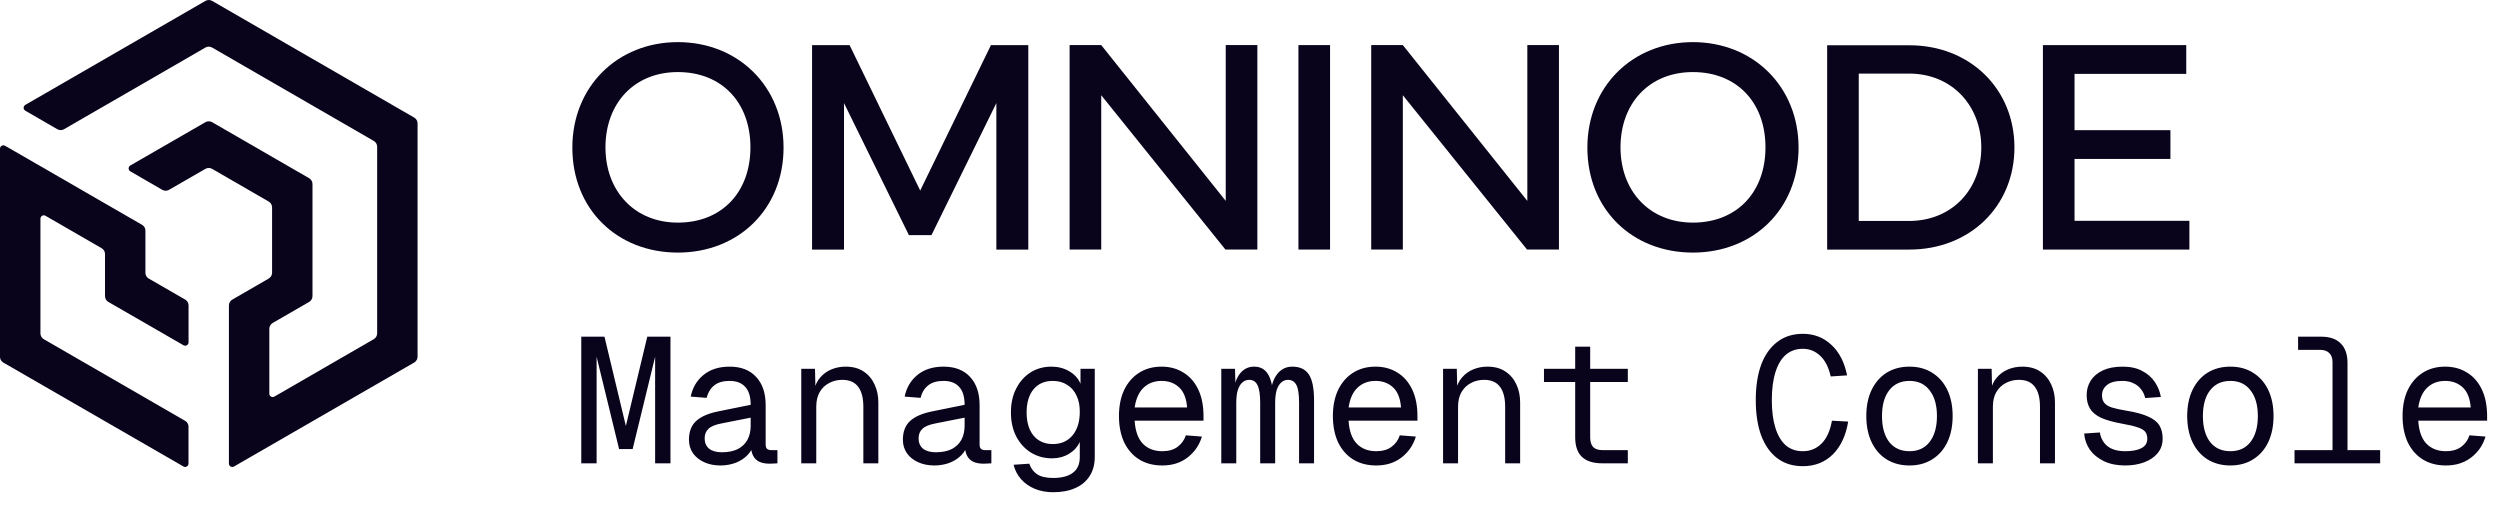
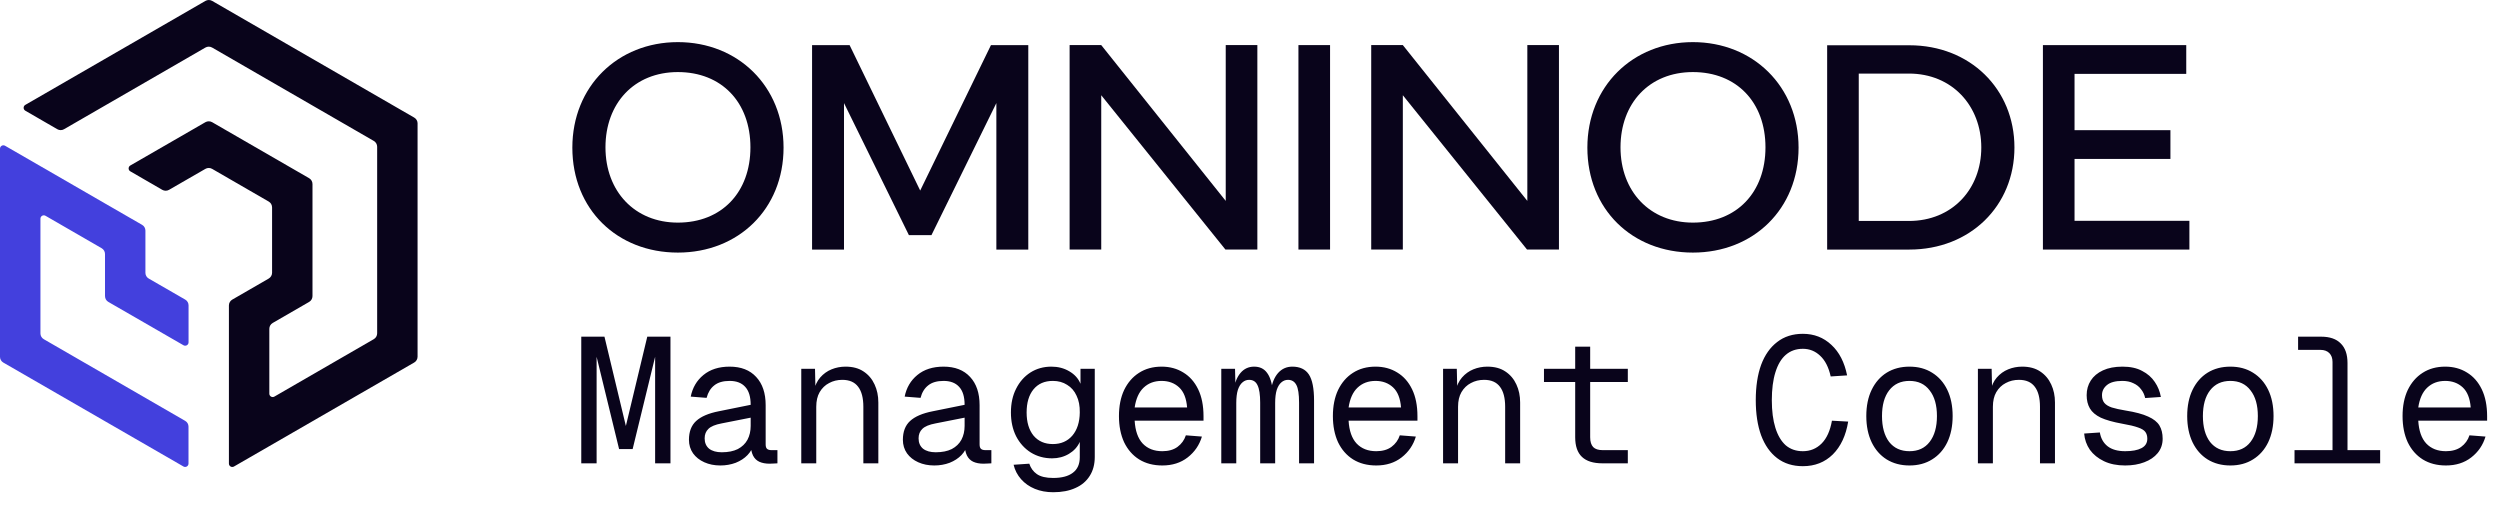
<svg xmlns="http://www.w3.org/2000/svg" viewBox="0 0 1009 208" fill="none">
  <path d="M249.864 181.24L240.216 141.64H240.792V187H234.6V135.88H243.96L254.04 177.928H251.16L261.24 135.88H270.6V187H264.408V141.64H264.984L255.336 181.24H249.864ZM290.732 187.864C288.332 187.864 286.172 187.432 284.252 186.568C282.332 185.704 280.82 184.504 279.716 182.968C278.612 181.384 278.06 179.56 278.06 177.496C278.06 174.232 279.02 171.712 280.94 169.936C282.908 168.112 285.98 166.792 290.156 165.976L302.972 163.384C302.972 160.12 302.228 157.696 300.74 156.112C299.3 154.528 297.212 153.736 294.476 153.736C291.836 153.736 289.772 154.336 288.284 155.536C286.796 156.688 285.764 158.368 285.188 160.576L278.78 160.072C279.5 156.472 281.204 153.568 283.892 151.36C286.628 149.104 290.156 147.976 294.476 147.976C299.084 147.976 302.66 149.368 305.204 152.152C307.748 154.888 309.02 158.68 309.02 163.528V179.368C309.02 180.232 309.212 180.832 309.596 181.168C309.98 181.504 310.556 181.672 311.324 181.672H313.772V187C313.484 187.048 313.028 187.072 312.404 187.072C311.78 187.12 311.18 187.144 310.604 187.144C308.972 187.144 307.58 186.88 306.428 186.352C305.324 185.824 304.484 184.984 303.908 183.832C303.332 182.632 303.02 181.096 302.972 179.224H304.124C303.788 180.856 302.972 182.344 301.676 183.688C300.428 184.984 298.844 186.016 296.924 186.784C295.004 187.504 292.94 187.864 290.732 187.864ZM291.308 182.536C293.9 182.536 296.06 182.104 297.788 181.24C299.516 180.328 300.812 179.08 301.676 177.496C302.54 175.864 302.972 173.992 302.972 171.88V168.568L291.308 170.872C288.716 171.352 286.916 172.096 285.908 173.104C284.9 174.064 284.396 175.336 284.396 176.92C284.396 178.696 284.996 180.088 286.196 181.096C287.444 182.056 289.148 182.536 291.308 182.536ZM323.392 187V148.84H328.936L329.152 158.56L328.432 157.912C328.912 155.656 329.776 153.808 331.024 152.368C332.32 150.88 333.856 149.776 335.632 149.056C337.408 148.336 339.28 147.976 341.248 147.976C344.176 147.976 346.6 148.624 348.52 149.92C350.488 151.216 351.976 152.968 352.984 155.176C353.992 157.336 354.496 159.76 354.496 162.448V187H348.448V164.176C348.448 160.624 347.752 157.936 346.36 156.112C344.968 154.24 342.832 153.304 339.952 153.304C337.984 153.304 336.208 153.736 334.624 154.6C333.04 155.416 331.768 156.64 330.808 158.272C329.896 159.856 329.44 161.824 329.44 164.176V187H323.392ZM377.076 187.864C374.676 187.864 372.516 187.432 370.596 186.568C368.676 185.704 367.164 184.504 366.06 182.968C364.956 181.384 364.404 179.56 364.404 177.496C364.404 174.232 365.364 171.712 367.284 169.936C369.252 168.112 372.324 166.792 376.5 165.976L389.316 163.384C389.316 160.12 388.572 157.696 387.084 156.112C385.644 154.528 383.556 153.736 380.82 153.736C378.18 153.736 376.116 154.336 374.628 155.536C373.14 156.688 372.108 158.368 371.532 160.576L365.124 160.072C365.844 156.472 367.548 153.568 370.236 151.36C372.972 149.104 376.5 147.976 380.82 147.976C385.428 147.976 389.004 149.368 391.548 152.152C394.092 154.888 395.364 158.68 395.364 163.528V179.368C395.364 180.232 395.556 180.832 395.94 181.168C396.324 181.504 396.9 181.672 397.668 181.672H400.116V187C399.828 187.048 399.372 187.072 398.748 187.072C398.124 187.12 397.524 187.144 396.948 187.144C395.316 187.144 393.924 186.88 392.772 186.352C391.668 185.824 390.828 184.984 390.252 183.832C389.676 182.632 389.364 181.096 389.316 179.224H390.468C390.132 180.856 389.316 182.344 388.02 183.688C386.772 184.984 385.188 186.016 383.268 186.784C381.348 187.504 379.284 187.864 377.076 187.864ZM377.652 182.536C380.244 182.536 382.404 182.104 384.132 181.24C385.86 180.328 387.156 179.08 388.02 177.496C388.884 175.864 389.316 173.992 389.316 171.88V168.568L377.652 170.872C375.06 171.352 373.26 172.096 372.252 173.104C371.244 174.064 370.74 175.336 370.74 176.92C370.74 178.696 371.34 180.088 372.54 181.096C373.788 182.056 375.492 182.536 377.652 182.536ZM425.072 198.664C422.336 198.664 419.864 198.208 417.656 197.296C415.448 196.384 413.6 195.088 412.112 193.408C410.624 191.728 409.616 189.784 409.088 187.576L415.424 187.144C416 188.92 417.008 190.312 418.448 191.32C419.936 192.376 422.144 192.904 425.072 192.904C428.528 192.904 431.168 192.208 432.992 190.816C434.864 189.424 435.8 187.336 435.8 184.552V178.36C434.888 180.376 433.424 181.984 431.408 183.184C429.392 184.384 427.136 184.984 424.64 184.984C421.424 184.984 418.544 184.192 416 182.608C413.504 181.024 411.536 178.84 410.096 176.056C408.704 173.272 408.008 170.08 408.008 166.48C408.008 162.832 408.704 159.64 410.096 156.904C411.488 154.12 413.408 151.936 415.856 150.352C418.352 148.768 421.184 147.976 424.352 147.976C427.04 147.976 429.44 148.6 431.552 149.848C433.712 151.096 435.224 152.776 436.088 154.888V148.84H441.848V184.408C441.848 187.384 441.176 189.928 439.832 192.04C438.488 194.2 436.568 195.832 434.072 196.936C431.576 198.088 428.576 198.664 425.072 198.664ZM424.928 179.224C428.192 179.224 430.808 178.096 432.776 175.84C434.744 173.536 435.752 170.416 435.8 166.48C435.848 163.84 435.416 161.584 434.504 159.712C433.64 157.792 432.368 156.328 430.688 155.32C429.056 154.264 427.136 153.736 424.928 153.736C421.568 153.736 418.952 154.888 417.08 157.192C415.256 159.448 414.344 162.544 414.344 166.48C414.344 170.416 415.28 173.536 417.152 175.84C419.072 178.096 421.664 179.224 424.928 179.224ZM469.107 187.864C465.507 187.864 462.387 187.048 459.747 185.416C457.155 183.784 455.139 181.48 453.699 178.504C452.307 175.48 451.611 171.952 451.611 167.92C451.611 163.888 452.307 160.384 453.699 157.408C455.139 154.432 457.131 152.128 459.675 150.496C462.267 148.816 465.315 147.976 468.819 147.976C472.131 147.976 475.059 148.768 477.603 150.352C480.147 151.888 482.139 154.144 483.579 157.12C485.019 160.096 485.739 163.72 485.739 167.992V169.792H457.947C458.187 173.872 459.267 176.944 461.187 179.008C463.155 181.072 465.795 182.104 469.107 182.104C471.603 182.104 473.643 181.528 475.227 180.376C476.859 179.176 477.987 177.616 478.611 175.696L485.091 176.2C484.083 179.608 482.163 182.416 479.331 184.624C476.547 186.784 473.139 187.864 469.107 187.864ZM457.947 164.464H479.115C478.827 160.768 477.747 158.056 475.875 156.328C474.003 154.6 471.651 153.736 468.819 153.736C465.891 153.736 463.467 154.648 461.547 156.472C459.675 158.248 458.475 160.912 457.947 164.464ZM492.911 187V148.84H498.455L498.671 157.336L497.951 157.192C498.383 154.36 499.295 152.128 500.687 150.496C502.127 148.816 503.951 147.976 506.159 147.976C508.415 147.976 510.143 148.792 511.343 150.424C512.591 152.056 513.359 154.456 513.647 157.624H512.927C513.359 154.648 514.319 152.296 515.807 150.568C517.343 148.84 519.263 147.976 521.567 147.976C524.639 147.976 526.871 149.032 528.263 151.144C529.655 153.256 530.351 156.76 530.351 161.656V187H524.303V162.52C524.303 159.112 523.943 156.736 523.223 155.392C522.503 154 521.375 153.304 519.839 153.304C518.831 153.304 517.943 153.64 517.175 154.312C516.407 154.936 515.783 155.944 515.303 157.336C514.871 158.728 514.655 160.504 514.655 162.664V187H508.607V162.52C508.607 159.256 508.247 156.904 507.527 155.464C506.855 154.024 505.727 153.304 504.143 153.304C503.135 153.304 502.247 153.64 501.479 154.312C500.711 154.936 500.087 155.944 499.607 157.336C499.175 158.728 498.959 160.504 498.959 162.664V187H492.911ZM555.451 187.864C551.851 187.864 548.731 187.048 546.091 185.416C543.499 183.784 541.483 181.48 540.043 178.504C538.651 175.48 537.955 171.952 537.955 167.92C537.955 163.888 538.651 160.384 540.043 157.408C541.483 154.432 543.475 152.128 546.019 150.496C548.611 148.816 551.659 147.976 555.163 147.976C558.475 147.976 561.403 148.768 563.947 150.352C566.491 151.888 568.483 154.144 569.923 157.12C571.363 160.096 572.083 163.72 572.083 167.992V169.792H544.291C544.531 173.872 545.611 176.944 547.531 179.008C549.499 181.072 552.139 182.104 555.451 182.104C557.947 182.104 559.987 181.528 561.571 180.376C563.203 179.176 564.331 177.616 564.955 175.696L571.435 176.2C570.427 179.608 568.507 182.416 565.675 184.624C562.891 186.784 559.483 187.864 555.451 187.864ZM544.291 164.464H565.459C565.171 160.768 564.091 158.056 562.219 156.328C560.347 154.6 557.995 153.736 555.163 153.736C552.235 153.736 549.811 154.648 547.891 156.472C546.019 158.248 544.819 160.912 544.291 164.464ZM582.423 187V148.84H587.967L588.183 158.56L587.463 157.912C587.943 155.656 588.807 153.808 590.055 152.368C591.351 150.88 592.887 149.776 594.663 149.056C596.439 148.336 598.311 147.976 600.279 147.976C603.207 147.976 605.631 148.624 607.551 149.92C609.519 151.216 611.007 152.968 612.015 155.176C613.023 157.336 613.527 159.76 613.527 162.448V187H607.479V164.176C607.479 160.624 606.783 157.936 605.391 156.112C603.999 154.24 601.863 153.304 598.983 153.304C597.015 153.304 595.239 153.736 593.655 154.6C592.071 155.416 590.799 156.64 589.839 158.272C588.927 159.856 588.471 161.824 588.471 164.176V187H582.423ZM646.763 187C643.067 187 640.307 186.136 638.483 184.408C636.659 182.68 635.747 180.04 635.747 176.488V139.912H641.795V176.488C641.795 178.264 642.203 179.584 643.019 180.448C643.835 181.264 645.083 181.672 646.763 181.672H656.987V187H646.763ZM623.147 154.168V148.84H656.987V154.168H623.147ZM727.635 188.152C723.555 188.152 720.099 187.072 717.267 184.912C714.435 182.752 712.275 179.68 710.787 175.696C709.347 171.712 708.627 166.984 708.627 161.512C708.627 155.992 709.347 151.24 710.787 147.256C712.275 143.272 714.435 140.2 717.267 138.04C720.099 135.832 723.555 134.728 727.635 134.728C732.147 134.728 735.987 136.216 739.155 139.192C742.323 142.12 744.435 146.224 745.491 151.504L738.867 151.936C738.051 148.24 736.635 145.456 734.619 143.584C732.651 141.712 730.323 140.776 727.635 140.776C724.899 140.776 722.595 141.592 720.723 143.224C718.899 144.808 717.507 147.16 716.547 150.28C715.587 153.352 715.107 157.096 715.107 161.512C715.107 165.88 715.587 169.6 716.547 172.672C717.507 175.744 718.899 178.096 720.723 179.728C722.595 181.312 724.899 182.104 727.635 182.104C730.611 182.104 733.131 181.072 735.195 179.008C737.259 176.944 738.651 173.872 739.371 169.792L745.923 170.152C745.011 175.768 742.947 180.184 739.731 183.4C736.515 186.568 732.483 188.152 727.635 188.152ZM770.663 187.864C767.159 187.864 764.087 187.048 761.447 185.416C758.855 183.784 756.839 181.48 755.399 178.504C753.959 175.48 753.239 171.952 753.239 167.92C753.239 163.84 753.959 160.312 755.399 157.336C756.839 154.36 758.855 152.056 761.447 150.424C764.087 148.792 767.159 147.976 770.663 147.976C774.167 147.976 777.215 148.792 779.807 150.424C782.447 152.056 784.487 154.36 785.927 157.336C787.367 160.312 788.087 163.84 788.087 167.92C788.087 171.952 787.367 175.48 785.927 178.504C784.487 181.48 782.447 183.784 779.807 185.416C777.215 187.048 774.167 187.864 770.663 187.864ZM770.663 182.104C774.167 182.104 776.879 180.856 778.799 178.36C780.767 175.816 781.751 172.336 781.751 167.92C781.751 163.504 780.767 160.048 778.799 157.552C776.879 155.008 774.167 153.736 770.663 153.736C767.159 153.736 764.423 155.008 762.455 157.552C760.535 160.048 759.575 163.504 759.575 167.92C759.575 172.336 760.535 175.816 762.455 178.36C764.423 180.856 767.159 182.104 770.663 182.104ZM798.282 187V148.84H803.826L804.042 158.56L803.322 157.912C803.802 155.656 804.666 153.808 805.914 152.368C807.21 150.88 808.746 149.776 810.522 149.056C812.298 148.336 814.17 147.976 816.138 147.976C819.066 147.976 821.49 148.624 823.41 149.92C825.378 151.216 826.866 152.968 827.874 155.176C828.882 157.336 829.386 159.76 829.386 162.448V187H823.338V164.176C823.338 160.624 822.642 157.936 821.25 156.112C819.858 154.24 817.722 153.304 814.842 153.304C812.874 153.304 811.098 153.736 809.514 154.6C807.93 155.416 806.658 156.64 805.698 158.272C804.786 159.856 804.33 161.824 804.33 164.176V187H798.282ZM857.726 187.864C854.414 187.864 851.558 187.288 849.158 186.136C846.758 184.984 844.862 183.448 843.47 181.528C842.126 179.56 841.358 177.376 841.166 174.976L847.502 174.544C847.886 176.896 848.918 178.744 850.598 180.088C852.326 181.432 854.702 182.104 857.726 182.104C860.558 182.104 862.742 181.696 864.278 180.88C865.862 180.064 866.654 178.792 866.654 177.064C866.654 175.96 866.39 175.048 865.862 174.328C865.334 173.608 864.35 173.008 862.91 172.528C861.47 172 859.358 171.496 856.574 171.016C852.878 170.344 849.974 169.528 847.862 168.568C845.798 167.56 844.334 166.312 843.47 164.824C842.606 163.336 842.174 161.56 842.174 159.496C842.174 157.288 842.726 155.32 843.83 153.592C844.934 151.864 846.566 150.496 848.726 149.488C850.886 148.48 853.526 147.976 856.646 147.976C859.814 147.976 862.454 148.552 864.566 149.704C866.726 150.808 868.43 152.296 869.678 154.168C870.926 155.992 871.742 158.008 872.126 160.216L865.79 160.648C865.502 159.304 864.95 158.128 864.134 157.12C863.366 156.064 862.334 155.248 861.038 154.672C859.79 154.048 858.302 153.736 856.574 153.736C853.79 153.736 851.726 154.288 850.382 155.392C849.038 156.496 848.366 157.864 848.366 159.496C848.366 160.792 848.678 161.824 849.302 162.592C849.926 163.36 850.934 163.984 852.326 164.464C853.718 164.896 855.566 165.304 857.87 165.688C861.806 166.312 864.854 167.128 867.014 168.136C869.174 169.096 870.686 170.296 871.55 171.736C872.414 173.176 872.846 174.952 872.846 177.064C872.846 179.32 872.174 181.264 870.83 182.896C869.534 184.48 867.734 185.704 865.43 186.568C863.174 187.432 860.606 187.864 857.726 187.864ZM900.178 187.864C896.674 187.864 893.602 187.048 890.962 185.416C888.37 183.784 886.354 181.48 884.914 178.504C883.474 175.48 882.754 171.952 882.754 167.92C882.754 163.84 883.474 160.312 884.914 157.336C886.354 154.36 888.37 152.056 890.962 150.424C893.602 148.792 896.674 147.976 900.178 147.976C903.682 147.976 906.73 148.792 909.322 150.424C911.962 152.056 914.002 154.36 915.442 157.336C916.882 160.312 917.602 163.84 917.602 167.92C917.602 171.952 916.882 175.48 915.442 178.504C914.002 181.48 911.962 183.784 909.322 185.416C906.73 187.048 903.682 187.864 900.178 187.864ZM900.178 182.104C903.682 182.104 906.394 180.856 908.314 178.36C910.282 175.816 911.266 172.336 911.266 167.92C911.266 163.504 910.282 160.048 908.314 157.552C906.394 155.008 903.682 153.736 900.178 153.736C896.674 153.736 893.938 155.008 891.97 157.552C890.05 160.048 889.09 163.504 889.09 167.92C889.09 172.336 890.05 175.816 891.97 178.36C893.938 180.856 896.674 182.104 900.178 182.104ZM941.406 187V146.104C941.406 144.568 940.974 143.368 940.11 142.504C939.246 141.64 938.046 141.208 936.51 141.208H927.51V135.88H936.798C940.302 135.88 942.942 136.792 944.718 138.616C946.542 140.392 947.454 143.032 947.454 146.536V187H941.406ZM926.07 187V181.672H960.63V187H926.07ZM987.17 187.864C983.57 187.864 980.45 187.048 977.81 185.416C975.218 183.784 973.202 181.48 971.762 178.504C970.37 175.48 969.674 171.952 969.674 167.92C969.674 163.888 970.37 160.384 971.762 157.408C973.202 154.432 975.194 152.128 977.738 150.496C980.33 148.816 983.378 147.976 986.882 147.976C990.194 147.976 993.122 148.768 995.666 150.352C998.21 151.888 1000.2 154.144 1001.64 157.12C1003.08 160.096 1003.8 163.72 1003.8 167.992V169.792H976.01C976.25 173.872 977.33 176.944 979.25 179.008C981.218 181.072 983.858 182.104 987.17 182.104C989.666 182.104 991.706 181.528 993.29 180.376C994.922 179.176 996.05 177.616 996.674 175.696L1003.15 176.2C1002.15 179.608 1000.23 182.416 997.394 184.624C994.61 186.784 991.202 187.864 987.17 187.864ZM976.01 164.464H997.178C996.89 160.768 995.81 158.056 993.938 156.328C992.066 154.6 989.714 153.736 986.882 153.736C983.954 153.736 981.53 154.648 979.61 156.472C977.738 158.248 976.538 160.912 976.01 164.464Z" fill="#09041B" />
  <path d="M231 59.59C231 34.861 249.29 17 273.59 17C297.89 17 316.242 34.861 316.242 59.59C316.242 84.319 298.074 101.944 273.59 101.944C249.106 101.944 231 84.503 231 59.59ZM273.59 89.847C291.267 89.847 302.874 77.635 302.874 59.468C302.874 41.3 291.267 29.088 273.59 29.088C255.913 29.088 244.367 41.729 244.367 59.468C244.367 77.206 256.158 89.847 273.59 89.847Z" fill="#09041B" />
  <path d="M327.769 18.209H342.898L371.393 76.908L399.95 18.209H415.017V100.726H402.131V41.606L375.94 94.892H366.829L340.638 41.606V100.726H327.752V18.209H327.769Z" fill="#09041B" />
  <path d="M431.696 100.717V18.2H444.459L494.705 81.087V18.2H507.468V100.717H494.582L444.459 38.435V100.717H431.696Z" fill="#09041B" />
  <path d="M536.813 100.717H524.05V18.2H536.813V100.717Z" fill="#09041B" />
  <path d="M553.422 100.717V18.2H566.185L616.431 81.087V18.2H629.194V100.717H616.308L566.185 38.435V100.717H553.422Z" fill="#09041B" />
  <path d="M640.661 59.59C640.661 34.861 658.951 17 683.251 17C707.55 17 725.902 34.861 725.902 59.59C725.902 84.319 707.734 101.944 683.251 101.944C658.767 101.944 640.661 84.503 640.661 59.59ZM683.26 89.847C700.937 89.847 712.544 77.635 712.544 59.468C712.544 41.3 700.937 29.088 683.26 29.088C665.582 29.088 654.037 41.729 654.037 59.468C654.037 77.206 665.828 89.847 683.26 89.847Z" fill="#09041B" />
  <path d="M770.612 18.27C795.096 18.27 813.027 35.895 813.027 59.529C813.027 83.163 795.105 100.726 770.612 100.726H737.439V18.27H770.612ZM770.428 89.181C787.992 89.181 799.651 76.243 799.651 59.529C799.651 42.816 787.983 29.693 770.428 29.693H750.193V89.181H770.428Z" fill="#09041B" />
  <path d="M824.529 18.209H882.37V29.816H837.283V52.539H875.984V64.145H837.283V89.12H883.64V100.726H824.52V18.209H824.529Z" fill="#09041B" />
-   <path d="M42.38 119.537V102.507C42.38 101.557 41.87 100.677 41.05 100.197L18.36 87.087C17.45 86.567 16.32 87.217 16.32 88.267V134.577C16.32 135.527 16.83 136.407 17.65 136.887L74.75 169.867C75.58 170.347 76.08 171.227 76.08 172.177V187.097C76.08 188.147 74.95 188.797 74.04 188.277L1.33 146.327C0.5 145.847 0 144.967 0 144.017V60.007C0 58.957 1.13 58.307 2.04 58.827L16.31 67.057L42.38 82.117L57.35 90.747C58.18 91.227 58.69 92.107 58.69 93.057V110.117C58.69 111.067 59.2 111.957 60.03 112.427L74.76 120.917C75.59 121.397 76.1 122.277 76.1 123.227V138.167C76.1 139.217 74.97 139.867 74.06 139.347L43.73 121.857C42.9 121.377 42.39 120.497 42.39 119.547L42.38 119.537Z" fill="#09041B" />
+   <path d="M42.38 119.537V102.507C42.38 101.557 41.87 100.677 41.05 100.197L18.36 87.087C17.45 86.567 16.32 87.217 16.32 88.267V134.577C16.32 135.527 16.83 136.407 17.65 136.887L74.75 169.867C75.58 170.347 76.08 171.227 76.08 172.177V187.097C76.08 188.147 74.95 188.797 74.04 188.277L1.33 146.327C0.5 145.847 0 144.967 0 144.017V60.007C0 58.957 1.13 58.307 2.04 58.827L16.31 67.057L42.38 82.117L57.35 90.747C58.18 91.227 58.69 92.107 58.69 93.057V110.117C58.69 111.067 59.2 111.957 60.03 112.427L74.76 120.917C75.59 121.397 76.1 122.277 76.1 123.227V138.167C76.1 139.217 74.97 139.867 74.06 139.347L43.73 121.857C42.9 121.377 42.39 120.497 42.39 119.547L42.38 119.537Z" fill="#4340dd" />
  <path d="M168.53 49.797V143.967C168.53 144.937 168.01 145.837 167.17 146.317L108.7 180.057L100.55 184.757L94.43 188.288C93.52 188.808 92.39 188.157 92.39 187.107V123.267C92.39 122.297 92.91 121.398 93.75 120.918L100.54 116.998L108.45 112.427C109.29 111.937 109.81 111.047 109.81 110.077V83.698C109.81 82.728 109.29 81.828 108.45 81.347L85.62 68.157C84.78 67.668 83.74 67.668 82.9 68.157L68.22 76.618C67.38 77.108 66.34 77.097 65.5 76.618L52.59 69.147C51.68 68.627 51.69 67.317 52.59 66.797L82.9 49.318C83.74 48.837 84.78 48.837 85.62 49.318L124.76 71.918C125.6 72.407 126.12 73.297 126.12 74.267V119.507C126.12 120.477 125.6 121.378 124.76 121.858L110.06 130.347C109.22 130.837 108.7 131.727 108.7 132.697V158.887C108.7 159.937 109.83 160.588 110.74 160.068L150.86 136.887C151.7 136.397 152.22 135.507 152.22 134.537V59.227C152.22 58.258 151.7 57.358 150.86 56.877L85.62 19.198C84.78 18.707 83.74 18.707 82.9 19.198L25.85 52.148C25.01 52.638 23.97 52.638 23.13 52.148L10.22 44.678C9.31 44.157 9.32 42.847 10.22 42.328L82.91 0.367C83.75 -0.122 84.79 -0.122 85.63 0.367L167.18 47.458C168.02 47.947 168.54 48.837 168.54 49.807L168.53 49.797Z" fill="#09041B" />
</svg>
